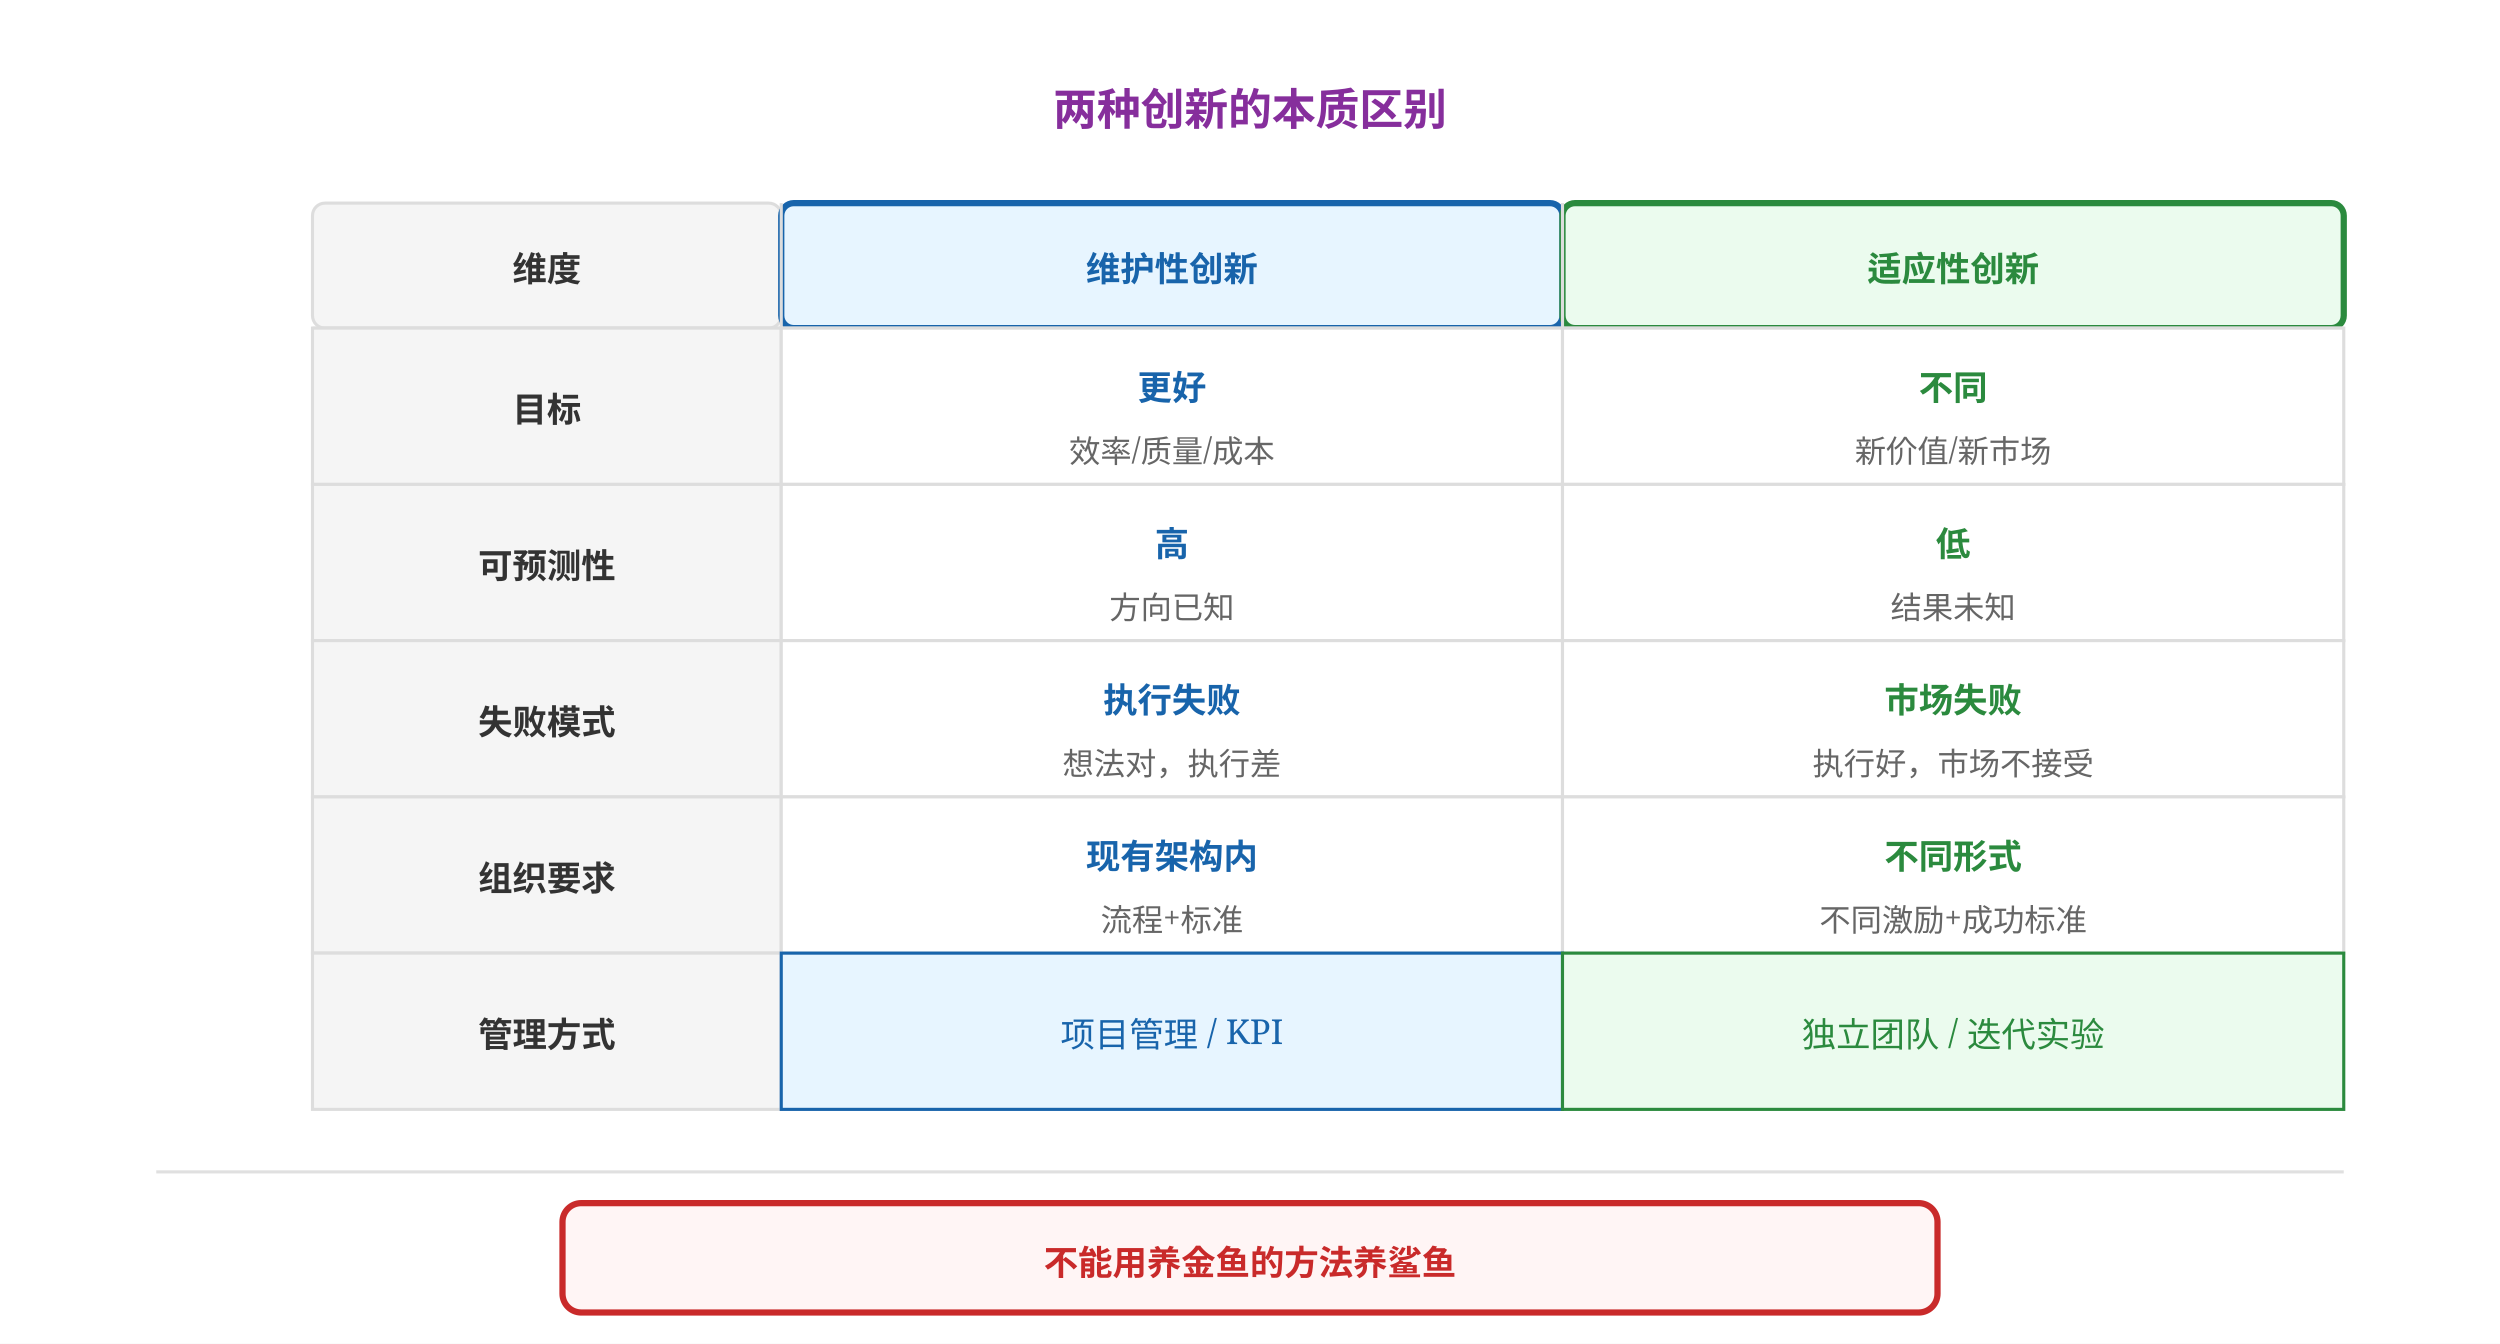
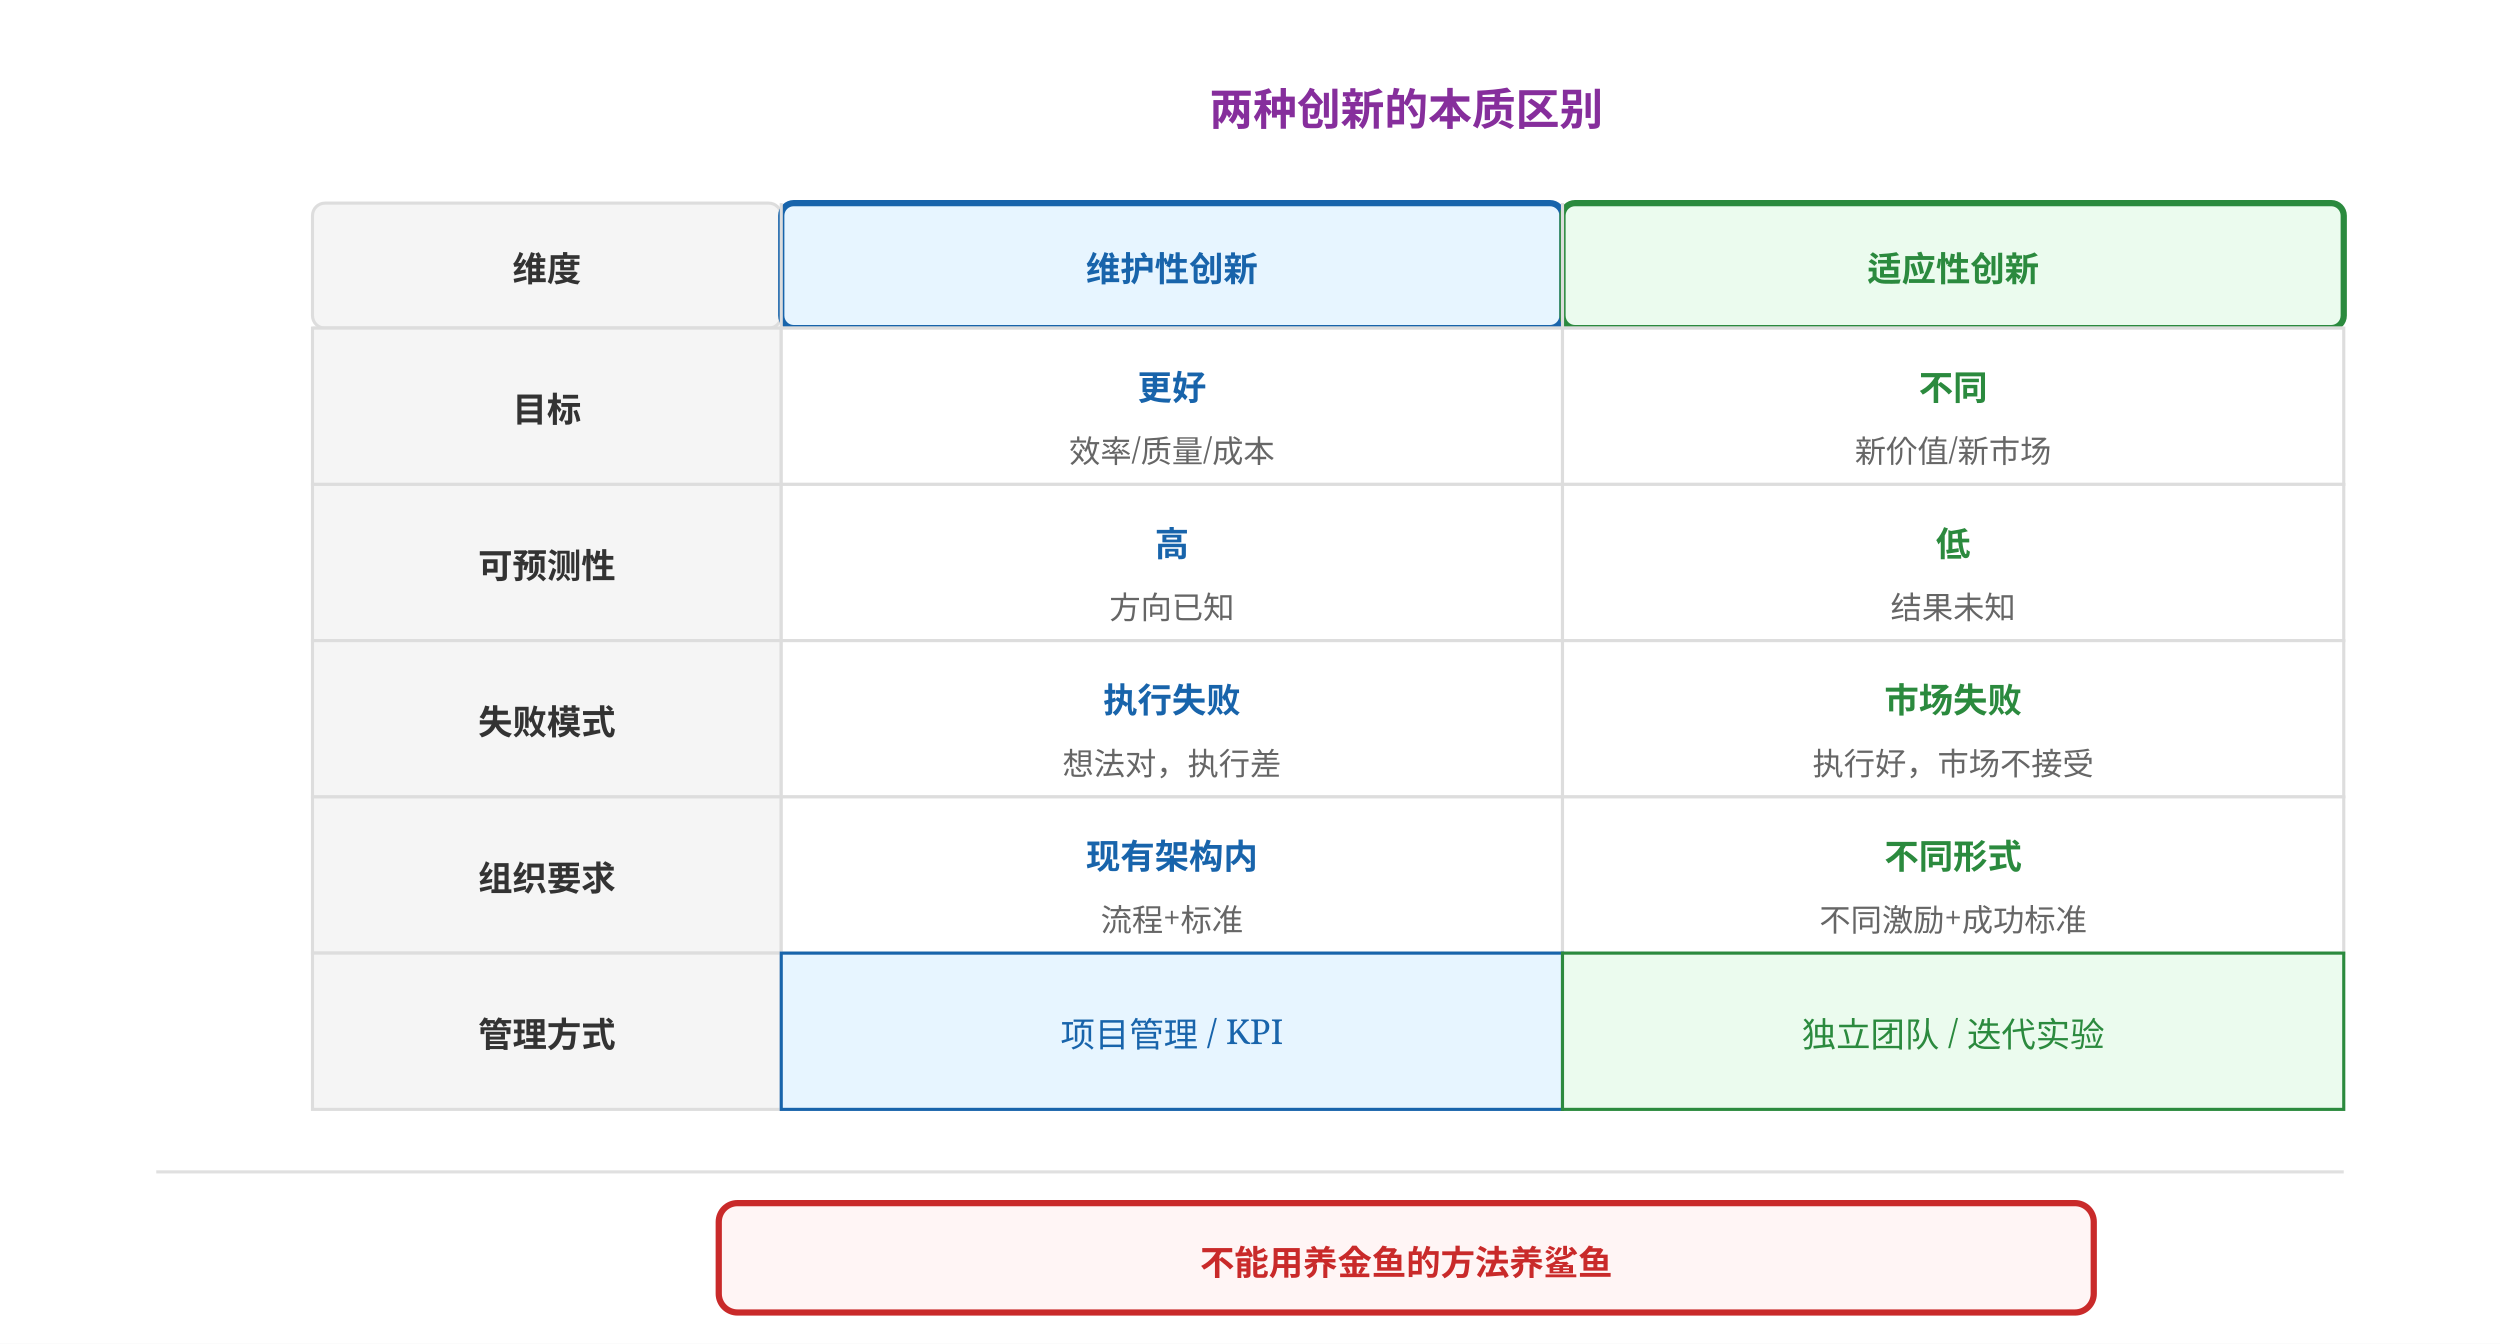
<svg xmlns="http://www.w3.org/2000/svg" viewBox="0 0 800 430" style="font-family: 'Songti SC', serif; background: #fefefe;">
  <rect width="800" height="430" fill="white" />
-   <text x="400" y="40" text-anchor="middle" font-size="14" font-weight="bold" fill="#862e9c">两种创新的本质区别</text>
+   <text x="450" y="40" text-anchor="middle" font-size="14" font-weight="bold" fill="#862e9c">两种创新的本质区别</text>
  <rect x="100" y="65" width="150" height="40" rx="4" fill="#f5f5f5" stroke="#ddd" stroke-width="1" />
  <text x="175" y="90" text-anchor="middle" font-size="11" font-weight="bold" fill="#333">维度</text>
  <rect x="250" y="65" width="250" height="40" rx="4" fill="#e7f5ff" stroke="#1864ab" stroke-width="2" />
  <text x="375" y="90" text-anchor="middle" font-size="11" font-weight="bold" fill="#1864ab">维护性创新</text>
  <rect x="500" y="65" width="250" height="40" rx="4" fill="#ebfbee" stroke="#2b8a3e" stroke-width="2" />
  <text x="625" y="90" text-anchor="middle" font-size="11" font-weight="bold" fill="#2b8a3e">适应性创新</text>
  <line x1="100" y1="105" x2="750" y2="105" stroke="#ddd" stroke-width="1" />
  <line x1="250" y1="65" x2="250" y2="355" stroke="#ddd" stroke-width="1" />
  <line x1="500" y1="65" x2="500" y2="355" stroke="#ddd" stroke-width="1" />
  <rect x="100" y="105" width="150" height="50" rx="0" fill="#f5f5f5" stroke="#ddd" stroke-width="1" />
  <text x="175" y="135" text-anchor="middle" font-size="11" font-weight="bold" fill="#333">目标</text>
  <rect x="250" y="105" width="250" height="50" rx="0" fill="#fff" stroke="#ddd" stroke-width="1" />
  <text x="375" y="128" text-anchor="middle" font-size="11" font-weight="bold" fill="#1864ab">更好</text>
  <text x="375" y="148" text-anchor="middle" font-size="10" fill="#666">效率/质量/成本</text>
  <rect x="500" y="105" width="250" height="50" rx="0" fill="#fff" stroke="#ddd" stroke-width="1" />
  <text x="625" y="128" text-anchor="middle" font-size="11" font-weight="bold" fill="#2b8a3e">不同</text>
  <text x="625" y="148" text-anchor="middle" font-size="10" fill="#666">新价值/新市场</text>
  <rect x="100" y="155" width="150" height="50" rx="0" fill="#f5f5f5" stroke="#ddd" stroke-width="1" />
  <text x="175" y="185" text-anchor="middle" font-size="11" font-weight="bold" fill="#333">可预测性</text>
  <rect x="250" y="155" width="250" height="50" rx="0" fill="#fff" stroke="#ddd" stroke-width="1" />
  <text x="375" y="178" text-anchor="middle" font-size="11" font-weight="bold" fill="#1864ab">高</text>
  <text x="375" y="198" text-anchor="middle" font-size="10" fill="#666">方向已知</text>
  <rect x="500" y="155" width="250" height="50" rx="0" fill="#fff" stroke="#ddd" stroke-width="1" />
  <text x="625" y="178" text-anchor="middle" font-size="11" font-weight="bold" fill="#2b8a3e">低</text>
  <text x="625" y="198" text-anchor="middle" font-size="10" fill="#666">结果未知</text>
  <rect x="100" y="205" width="150" height="50" rx="0" fill="#f5f5f5" stroke="#ddd" stroke-width="1" />
  <text x="175" y="235" text-anchor="middle" font-size="11" font-weight="bold" fill="#333">失败模式</text>
  <rect x="250" y="205" width="250" height="50" rx="0" fill="#fff" stroke="#ddd" stroke-width="1" />
  <text x="375" y="228" text-anchor="middle" font-size="11" font-weight="bold" fill="#1864ab">执行失败</text>
  <text x="375" y="248" text-anchor="middle" font-size="10" fill="#666">想法对，执行差</text>
  <rect x="500" y="205" width="250" height="50" rx="0" fill="#fff" stroke="#ddd" stroke-width="1" />
  <text x="625" y="228" text-anchor="middle" font-size="11" font-weight="bold" fill="#2b8a3e">市场失败</text>
  <text x="625" y="248" text-anchor="middle" font-size="10" fill="#666">执行好，市场不接受</text>
  <rect x="100" y="255" width="150" height="50" rx="0" fill="#f5f5f5" stroke="#ddd" stroke-width="1" />
  <text x="175" y="285" text-anchor="middle" font-size="11" font-weight="bold" fill="#333">组织要求</text>
  <rect x="250" y="255" width="250" height="50" rx="0" fill="#fff" stroke="#ddd" stroke-width="1" />
  <text x="375" y="278" text-anchor="middle" font-size="11" font-weight="bold" fill="#1864ab">现有架构内</text>
  <text x="375" y="298" text-anchor="middle" font-size="10" fill="#666">流程+标准</text>
  <rect x="500" y="255" width="250" height="50" rx="0" fill="#fff" stroke="#ddd" stroke-width="1" />
  <text x="625" y="278" text-anchor="middle" font-size="11" font-weight="bold" fill="#2b8a3e">不同形式</text>
  <text x="625" y="298" text-anchor="middle" font-size="10" fill="#666">不同激励+成功标准</text>
  <rect x="100" y="305" width="150" height="50" rx="0" fill="#f5f5f5" stroke="#ddd" stroke-width="1" />
  <text x="175" y="335" text-anchor="middle" font-size="11" font-weight="bold" fill="#333">管理方式</text>
  <rect x="250" y="305" width="250" height="50" rx="0" fill="#e7f5ff" stroke="#1864ab" stroke-width="1" />
  <text x="375" y="335" text-anchor="middle" font-size="11" fill="#1864ab">项目管理 / KPI</text>
  <rect x="500" y="305" width="250" height="50" rx="0" fill="#ebfbee" stroke="#2b8a3e" stroke-width="1" />
  <text x="625" y="335" text-anchor="middle" font-size="11" fill="#2b8a3e">独立团队 / 迭代实验</text>
  <line x1="50" y1="375" x2="750" y2="375" stroke="#e0e0e0" stroke-width="1" />
-   <rect x="180" y="385" width="440" height="35" rx="6" fill="#fff5f5" stroke="#c92a2a" stroke-width="2" />
-   <text x="400" y="408" text-anchor="middle" font-size="11" font-weight="bold" fill="#c92a2a">不能用养金鱼的方法养鲨鱼</text>
+   <rect x="230" y="385" width="440" height="35" rx="6" fill="#fff5f5" stroke="#c92a2a" stroke-width="2" />
+   <text x="450" y="408" text-anchor="middle" font-size="11" font-weight="bold" fill="#c92a2a">不能用养金鱼的方法养鲨鱼</text>
</svg>
